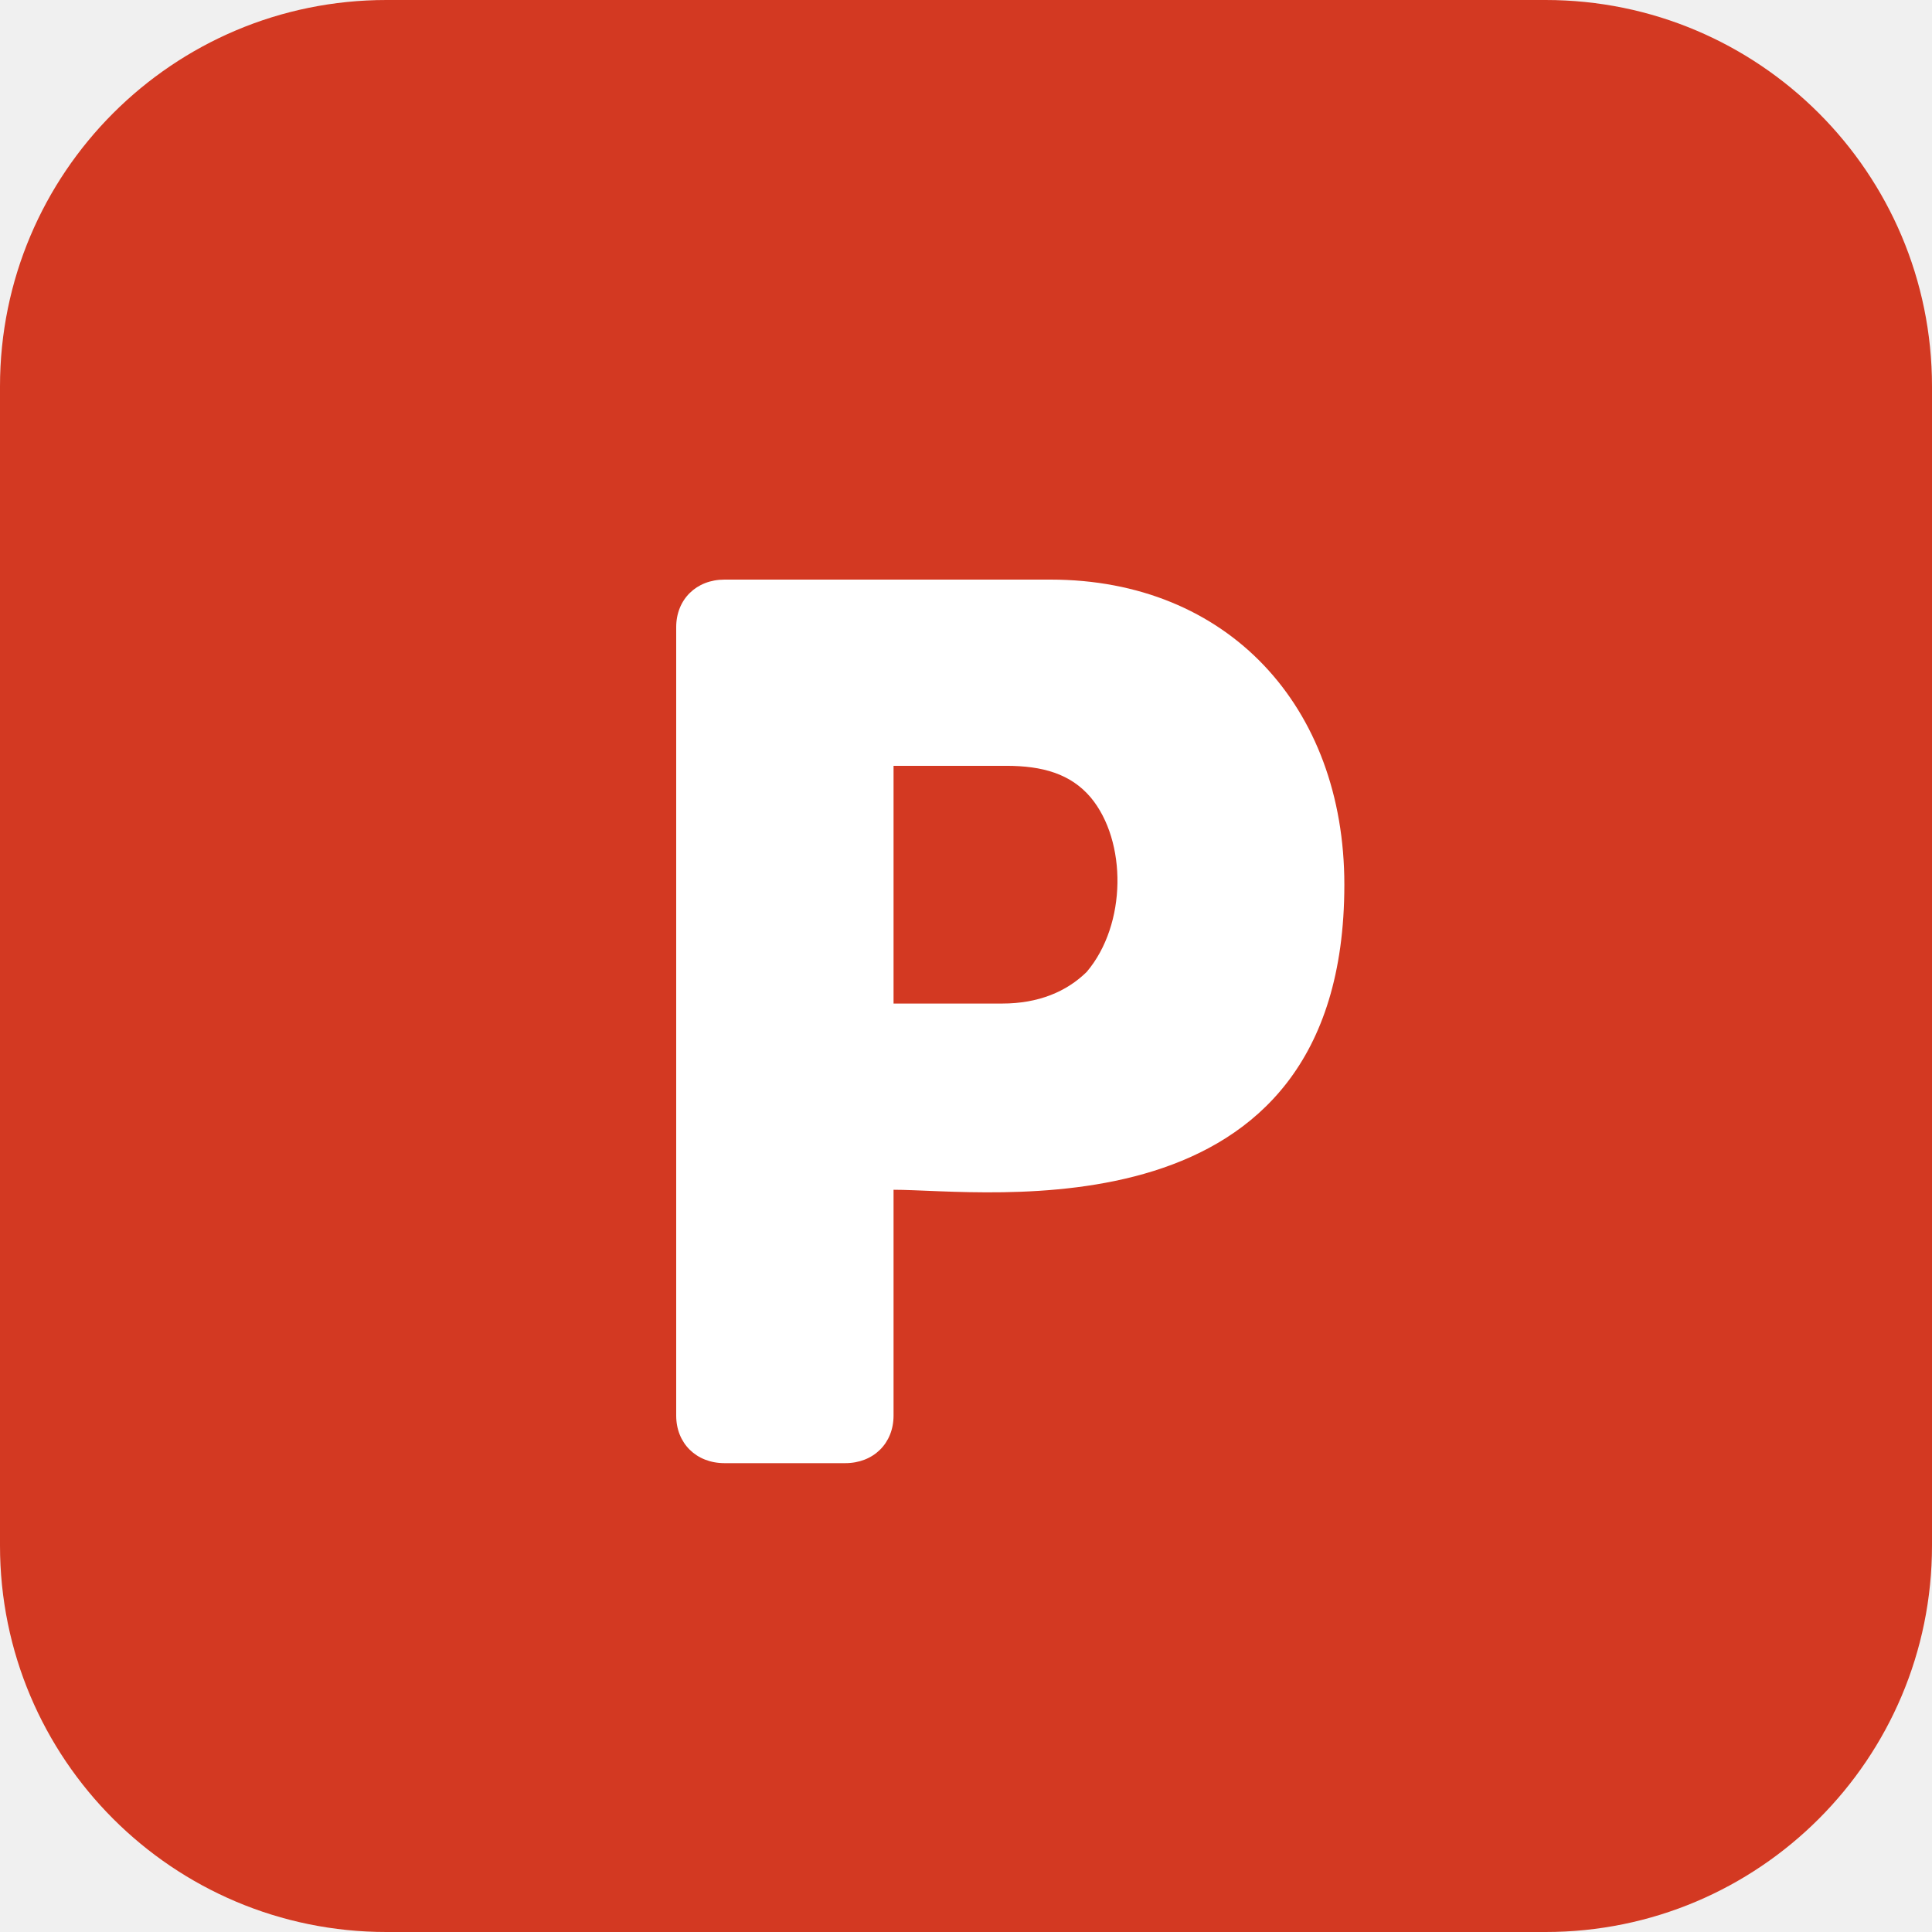
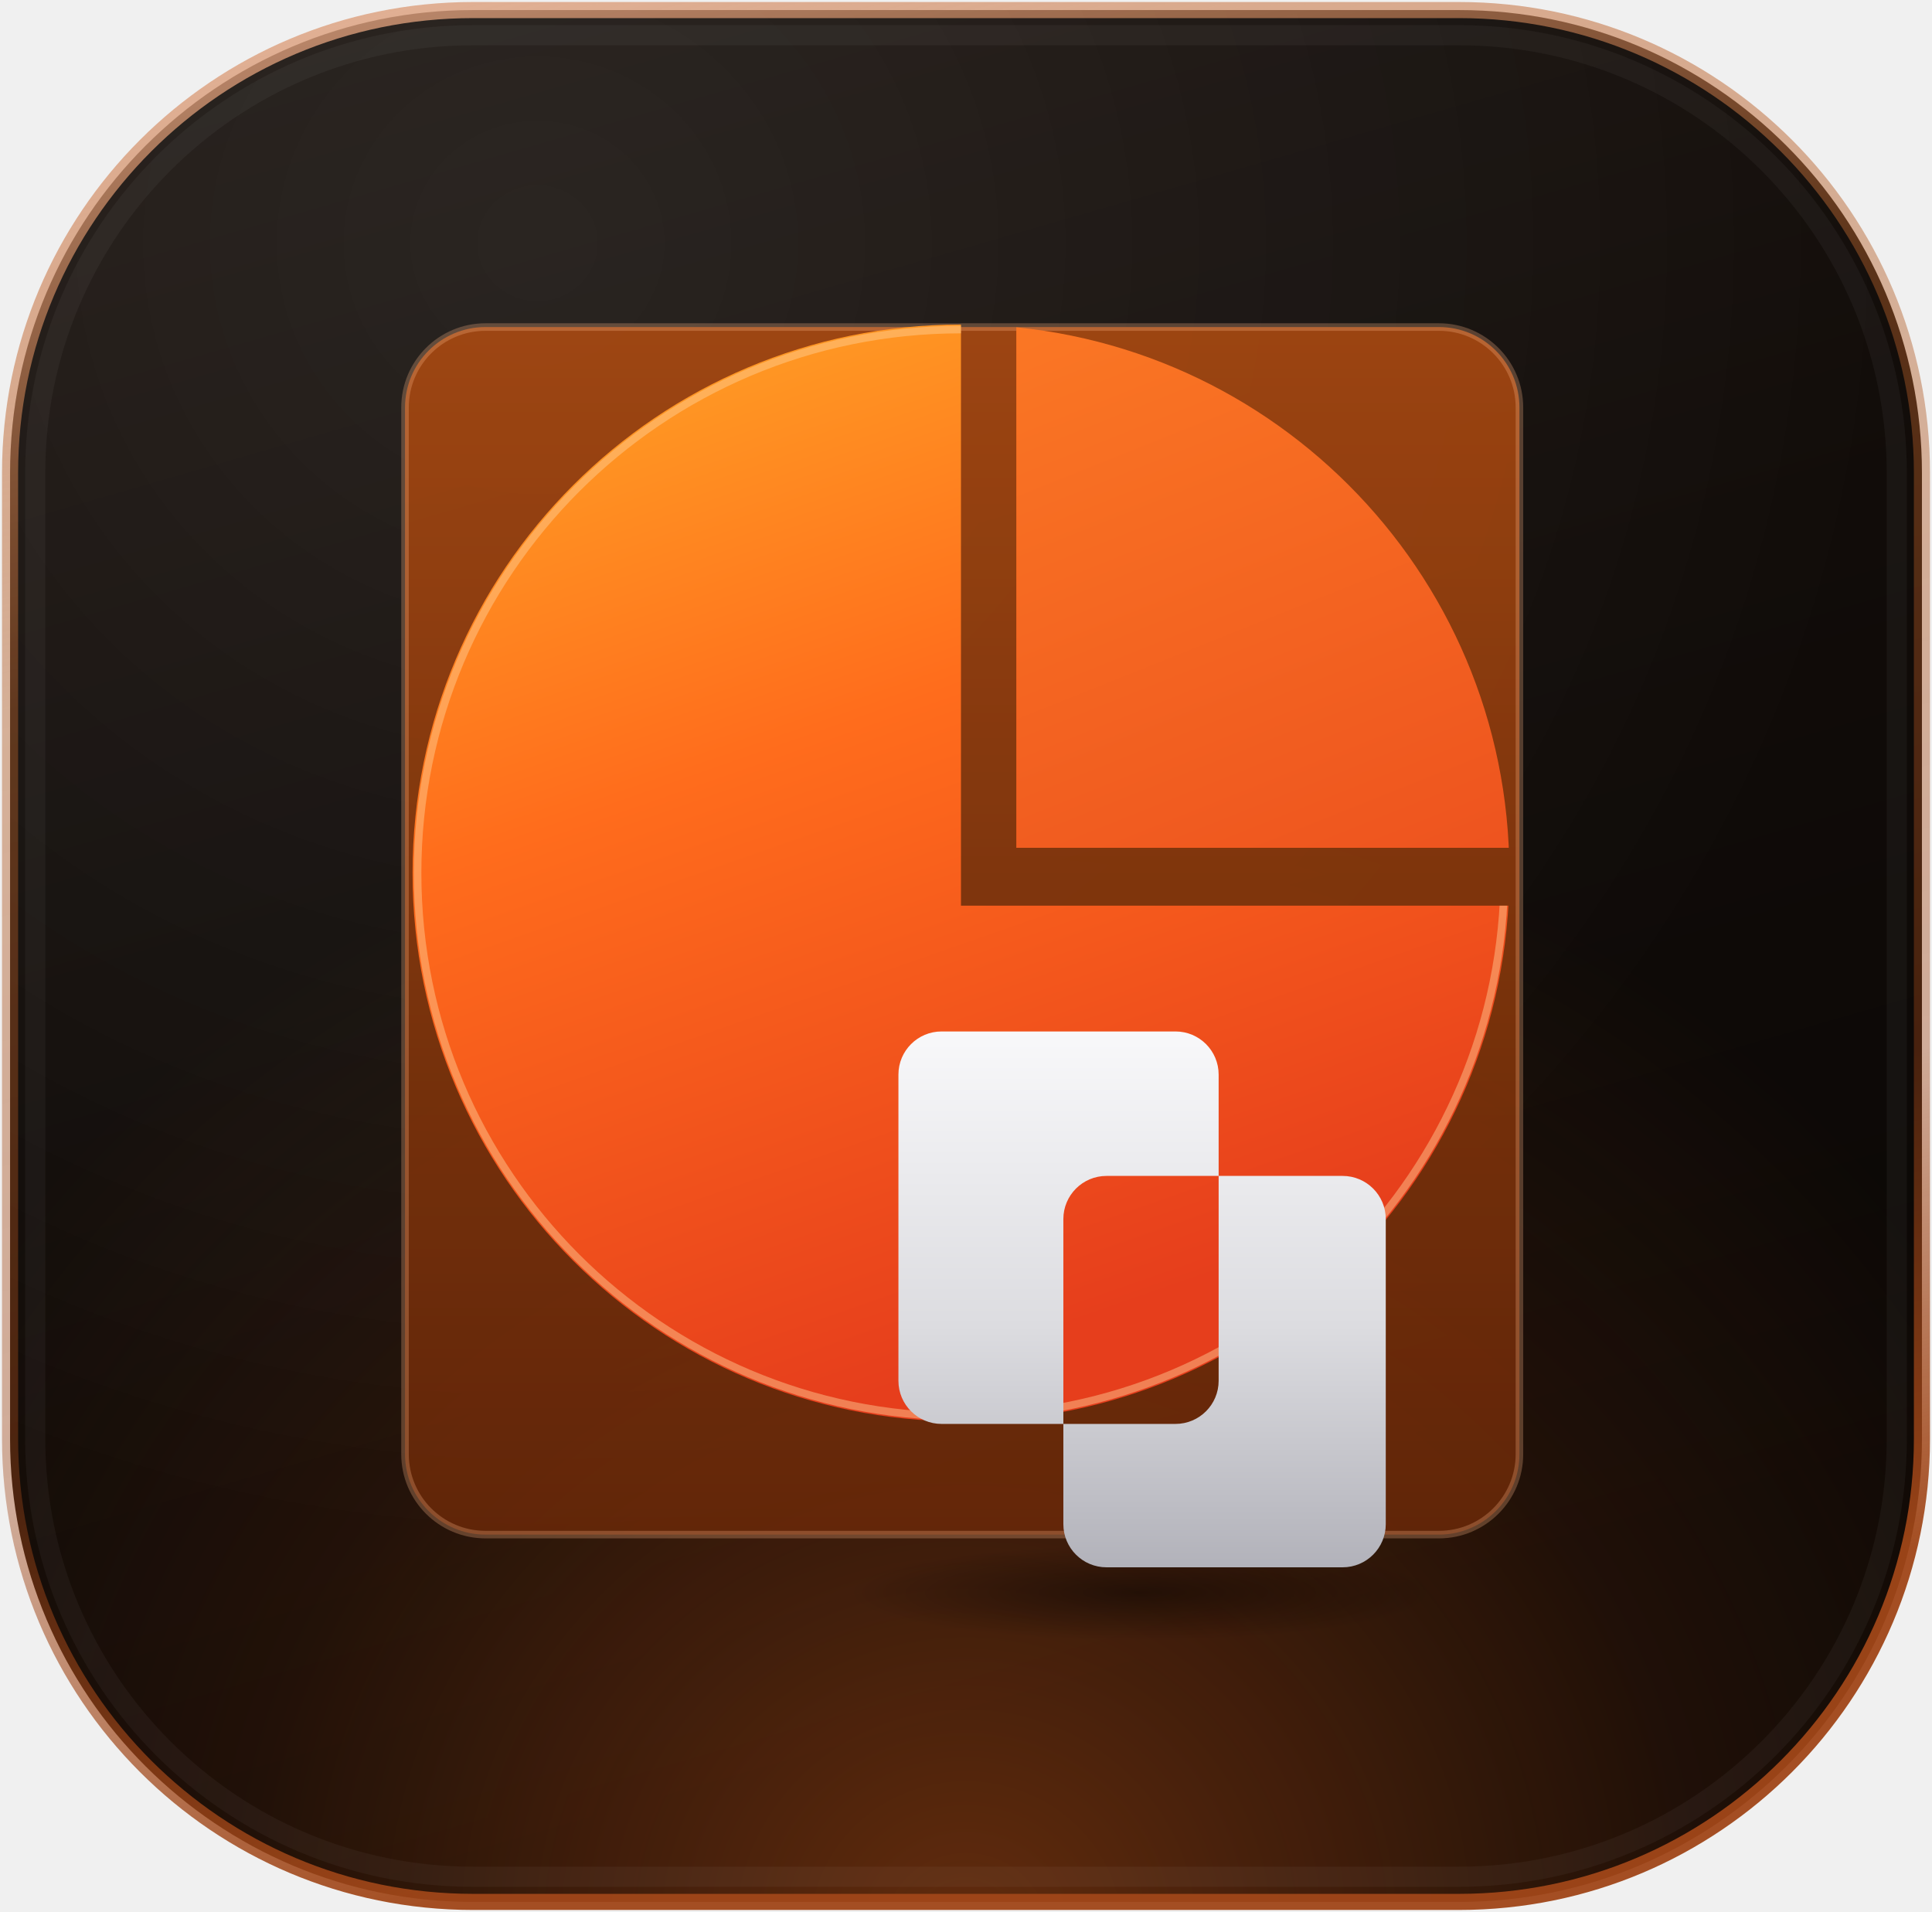
- <svg xmlns="http://www.w3.org/2000/svg" width="240" height="240" viewBox="24 24 240 240" fill="none">
-   <rect x="24" y="24" width="240" height="240" rx="48" fill="#D33922" />
-   <path d="M154.5 96C176.5 96 191 111.75 191 133.898C191 178.195 146.5 171.797 135 171.797V199.852C135 203.297 132.5 205.758 129 205.758H114C110.5 205.758 108 203.297 108 199.852V101.906C108 98.461 110.5 96 114 96H154.5ZM135 148.664H148.5C153 148.664 156.5 147.188 159 144.727C164 138.82 164 128.484 159.5 123.07C157 120.117 153.5 119.133 149 119.133H135V148.664Z" fill="white" />
+ <svg xmlns="http://www.w3.org/2000/svg" width="192" height="190" viewBox="0 0 192 190" fill="none">
+   <defs>
+     <linearGradient id="slides-tf" x1="0" y1="0" x2="0.3" y2="1">
+       <stop offset="0" stop-color="#1c1511" />
+       <stop offset=".5" stop-color="#110c09" />
+       <stop offset="1" stop-color="#0a0705" />
+     </linearGradient>
+     <radialGradient id="slides-tg" cx=".5" cy="1.02" r=".62" gradientTransform="translate(0 0)">
+       <stop offset="0" stop-color="#f0661c" stop-opacity="0.38" />
+       <stop offset=".6" stop-color="#f0661c" stop-opacity="0.095" />
+       <stop offset="1" stop-color="#f0661c" stop-opacity="0" />
+     </radialGradient>
+     <radialGradient id="slides-th" cx=".28" cy=".12" r=".7">
+       <stop offset="0" stop-color="#fff" stop-opacity=".08" />
+       <stop offset="1" stop-color="#fff" stop-opacity="0" />
+     </radialGradient>
+     <linearGradient id="slides-tr" x1="0" y1="0" x2="0.25" y2="1">
+       <stop offset="0" stop-color="#e2a888" stop-opacity=".85" />
+       <stop offset=".35" stop-color="#b4602a" stop-opacity=".45" />
+       <stop offset=".75" stop-color="#a04618" stop-opacity=".40" />
+       <stop offset="1" stop-color="#a04618" stop-opacity=".95" />
+     </linearGradient>
+     <radialGradient id="slides-sh" cx=".5" cy=".5" r=".5">
+       <stop offset="0" stop-color="#000" stop-opacity=".55" />
+       <stop offset="1" stop-color="#000" stop-opacity="0" />
+     </radialGradient>
+     <linearGradient id="slides-gf" gradientUnits="userSpaceOnUse" x1="0" y1="0" x2="0" y2="100">
+       <stop offset="0" stop-color="#f8f8fa" />
+       <stop offset=".55" stop-color="#dcdce0" />
+       <stop offset="1" stop-color="#b2b2ba" />
+     </linearGradient>
+     <g id="slides-G">
+       <path fill-rule="evenodd" fill="url(#slides-gf)" d="M8.05 0.00H51.71A8.05 8.05 0 0 1 59.76 8.05V65.19A8.05 8.05 0 0 1 51.71 73.24H8.05A8.05 8.05 0 0 1 0.00 65.19V8.05A8.05 8.05 0 0 1 8.05 0.00ZM38.83 26.96H82.90A8.05 8.05 0 0 1 90.95 35.01V91.95A8.05 8.05 0 0 1 82.90 100.00H38.83A8.05 8.05 0 0 1 30.78 91.95V35.01A8.05 8.05 0 0 1 38.83 26.96Z" />
+     </g>
+     <linearGradient id="slides-card" x1="0" y1="0" x2="0" y2="1">
+       <stop offset="0" stop-color="#b24c10" />
+       <stop offset="1" stop-color="#6a2808" />
+     </linearGradient>
+     <linearGradient id="slides-main" x1="0" y1="0" x2=".35" y2="1">
+       <stop offset="0" stop-color="#ffa826" />
+       <stop offset="0.45" stop-color="#ff6c1c" />
+       <stop offset="1" stop-color="#e63e1c" />
+     </linearGradient>
+     <linearGradient id="slides-wedge" x1="0" y1="0" x2=".4" y2="1">
+       <stop offset="0" stop-color="#ff8326" />
+       <stop offset="1" stop-color="#e8441c" />
+     </linearGradient>
+     <clipPath id="slides-cm">
+       <path d="M0 0H418V405H900V900H0Z" />
+     </clipPath>
+     <clipPath id="slides-cw">
+       <rect x="440" y="0" width="460" height="382" />
+     </clipPath>
+     <linearGradient id="slides-rim" x1="0" y1="0" x2="0" y2="1">
+       <stop offset="0" stop-color="#fff" stop-opacity="0.4" />
+       <stop offset="0.3" stop-color="#fff" stop-opacity="0.08" />
+       <stop offset="1" stop-color="#fff" stop-opacity="0.05" />
+     </linearGradient>
+   </defs>
+   <rect x="1" y="1" width="190" height="188" rx="46" fill="url(#slides-tf)" />
+   <rect x="1" y="1" width="190" height="188" rx="46" fill="url(#slides-tg)" />
+   <rect x="1" y="1" width="190" height="188" rx="46" fill="url(#slides-th)" />
+   <rect x="1" y="1" width="190" height="188" rx="46" fill="none" stroke="url(#slides-tr)" stroke-width="1.6" />
+   <rect x="3.5" y="3.5" width="185" height="183" rx="43.5" fill="none" stroke="#fff" stroke-opacity=".04" stroke-width="2" />
+   <g transform="translate(-9.00 -11.25) scale(.25)">
+     <rect x="197" y="175" width="443" height="480" rx="32" fill="url(#slides-card)" opacity=".85" />
+     <rect x="197" y="175" width="443" height="480" rx="32" fill="none" stroke="#ffb888" stroke-opacity=".28" stroke-width="3" />
+     <circle cx="418" cy="392" r="218" fill="url(#slides-main)" clip-path="url(#slides-cm)" />
+     <circle cx="418" cy="392" r="216" fill="none" stroke="#ffd29a" stroke-opacity=".45" stroke-width="3" clip-path="url(#slides-cm)" />
+     <circle cx="418" cy="392" r="218" fill="url(#slides-wedge)" clip-path="url(#slides-cw)" />
+     <ellipse cx="490.0" cy="678" rx="116.234" ry="19.17" fill="url(#slides-sh)" opacity=".8" />
+     <use href="#slides-G" transform="translate(393.14 455) scale(2.13)" />
+   </g>
</svg>
